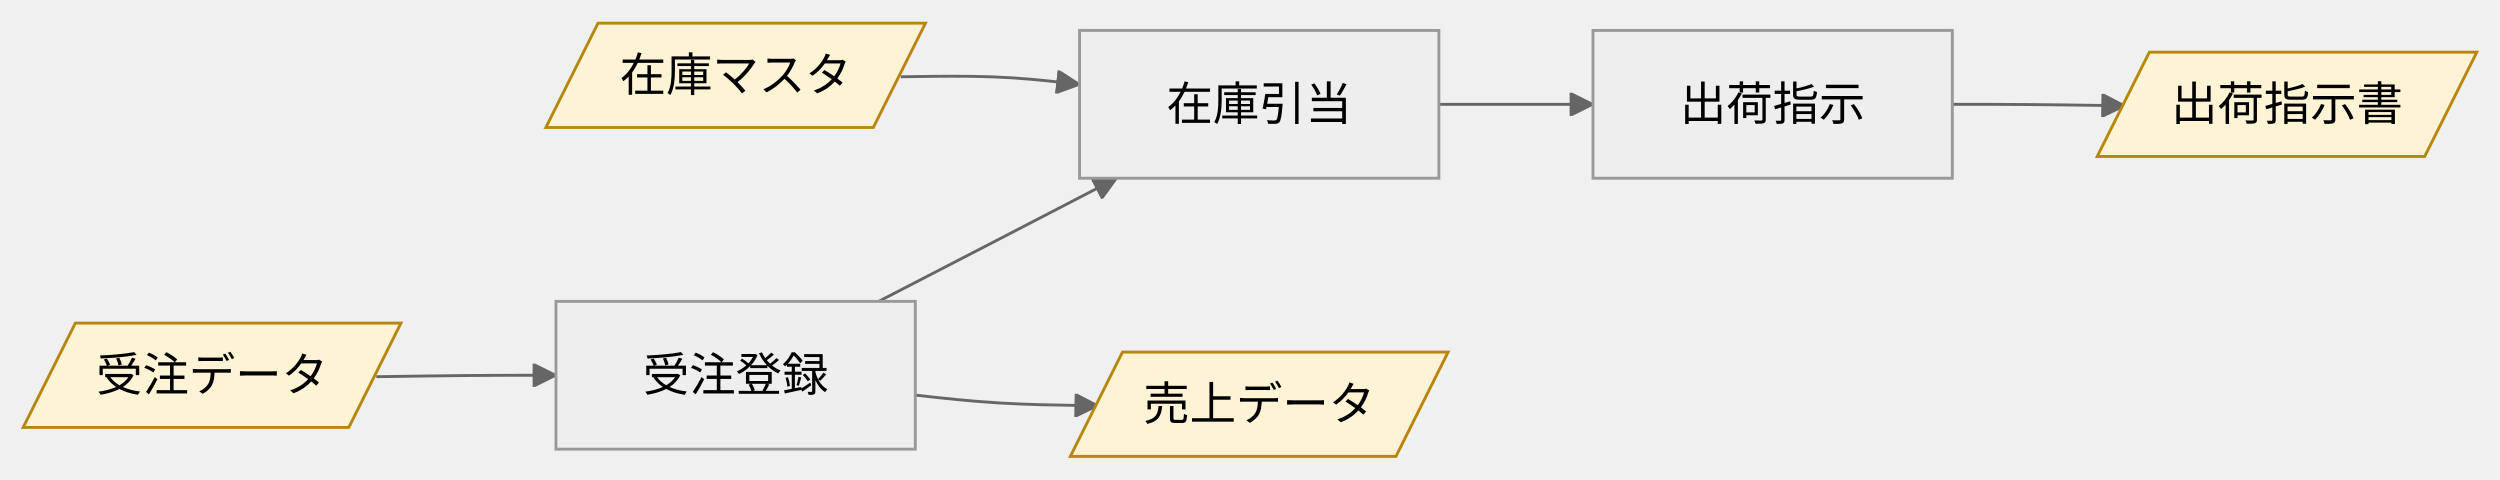
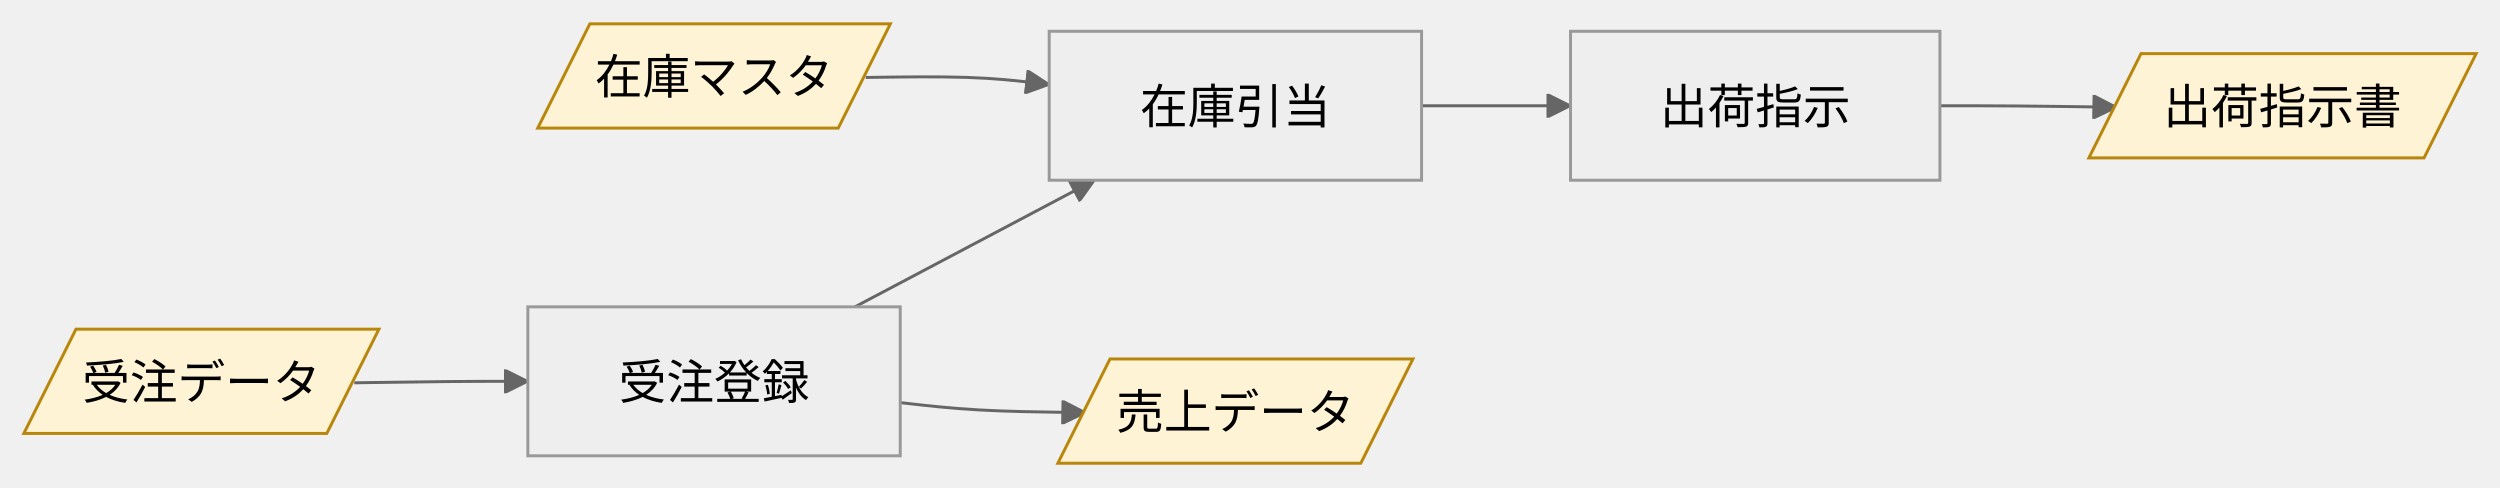
- <svg xmlns="http://www.w3.org/2000/svg" id="my-svg" width="100%" class="flowchart" style="max-width: 862.719px; background-color: transparent;" viewBox="0 0 862.719 165.5" role="graphics-document document" aria-roledescription="flowchart-v2">
-   <style>#my-svg{font-family:Noto Sans CJK JP,Yu Gothic,sans-serif;font-size:16px;fill:#000000;}@keyframes edge-animation-frame{from{stroke-dashoffset:0;}}@keyframes dash{to{stroke-dashoffset:0;}}#my-svg .edge-animation-slow{stroke-dasharray:9,5!important;stroke-dashoffset:900;animation:dash 50s linear infinite;stroke-linecap:round;}#my-svg .edge-animation-fast{stroke-dasharray:9,5!important;stroke-dashoffset:900;animation:dash 20s linear infinite;stroke-linecap:round;}#my-svg .error-icon{fill:#552222;}#my-svg .error-text{fill:#552222;stroke:#552222;}#my-svg .edge-thickness-normal{stroke-width:1px;}#my-svg .edge-thickness-thick{stroke-width:3.5px;}#my-svg .edge-pattern-solid{stroke-dasharray:0;}#my-svg .edge-thickness-invisible{stroke-width:0;fill:none;}#my-svg .edge-pattern-dashed{stroke-dasharray:3;}#my-svg .edge-pattern-dotted{stroke-dasharray:2;}#my-svg .marker{fill:#666;stroke:#666;}#my-svg .marker.cross{stroke:#666;}#my-svg svg{font-family:Noto Sans CJK JP,Yu Gothic,sans-serif;font-size:16px;}#my-svg p{margin:0;}#my-svg .label{font-family:Noto Sans CJK JP,Yu Gothic,sans-serif;color:#000000;}#my-svg .cluster-label text{fill:#333;}#my-svg .cluster-label span{color:#333;}#my-svg .cluster-label span p{background-color:transparent;}#my-svg .label text,#my-svg span{fill:#000000;color:#000000;}#my-svg .node rect,#my-svg .node circle,#my-svg .node ellipse,#my-svg .node polygon,#my-svg .node path{fill:#eee;stroke:#999;stroke-width:1px;}#my-svg .rough-node .label text,#my-svg .node .label text,#my-svg .image-shape .label,#my-svg .icon-shape .label{text-anchor:middle;}#my-svg .node .katex path{fill:#000;stroke:#000;stroke-width:1px;}#my-svg .rough-node .label,#my-svg .node .label,#my-svg .image-shape .label,#my-svg .icon-shape .label{text-align:center;}#my-svg .node.clickable{cursor:pointer;}#my-svg .root .anchor path{fill:#666!important;stroke-width:0;stroke:#666;}#my-svg .arrowheadPath{fill:#333333;}#my-svg .edgePath .path{stroke:#666;stroke-width:1px;}#my-svg .flowchart-link{stroke:#666;fill:none;}#my-svg .edgeLabel{background-color:white;text-align:center;}#my-svg .edgeLabel p{background-color:white;}#my-svg .edgeLabel rect{opacity:0.5;background-color:white;fill:white;}#my-svg .labelBkg{background-color:rgba(255, 255, 255, 0.5);}#my-svg .cluster rect{fill:hsl(0, 0%, 98.922%);stroke:#707070;stroke-width:1px;}#my-svg .cluster text{fill:#333;}#my-svg .cluster span{color:#333;}#my-svg div.mermaidTooltip{position:absolute;text-align:center;max-width:200px;padding:2px;font-family:Noto Sans CJK JP,Yu Gothic,sans-serif;font-size:12px;background:hsl(-160, 0%, 93.333%);border:1px solid #707070;border-radius:2px;pointer-events:none;z-index:100;}#my-svg .flowchartTitleText{text-anchor:middle;font-size:18px;fill:#000000;}#my-svg rect.text{fill:none;stroke-width:0;}#my-svg .icon-shape,#my-svg .image-shape{background-color:white;text-align:center;}#my-svg .icon-shape p,#my-svg .image-shape p{background-color:white;padding:2px;}#my-svg .icon-shape .label rect,#my-svg .image-shape .label rect{opacity:0.5;background-color:white;fill:white;}#my-svg .label-icon{display:inline-block;height:1em;overflow:visible;vertical-align:-0.125em;}#my-svg .node .label-icon path{fill:currentColor;stroke:revert;stroke-width:revert;}#my-svg .node .neo-node{stroke:#999;}#my-svg [data-look="neo"].node rect,#my-svg [data-look="neo"].cluster rect,#my-svg [data-look="neo"].node polygon{stroke:url(#my-svg-gradient);filter:drop-shadow( 1px 2px 2px rgba(185,185,185,1));}#my-svg [data-look="neo"].swimlane.cluster rect{filter:none;}#my-svg [data-look="neo"].node path{stroke:url(#my-svg-gradient);stroke-width:1px;}#my-svg [data-look="neo"].node .outer-path{filter:drop-shadow( 1px 2px 2px rgba(185,185,185,1));}#my-svg [data-look="neo"].node .neo-line path{stroke:#999;filter:none;}#my-svg [data-look="neo"].node circle{stroke:url(#my-svg-gradient);filter:drop-shadow( 1px 2px 2px rgba(185,185,185,1));}#my-svg [data-look="neo"].node circle .state-start{fill:#000000;}#my-svg [data-look="neo"].icon-shape .icon{fill:url(#my-svg-gradient);filter:drop-shadow( 1px 2px 2px rgba(185,185,185,1));}#my-svg [data-look="neo"].icon-shape .icon-neo path{stroke:url(#my-svg-gradient);filter:drop-shadow( 1px 2px 2px rgba(185,185,185,1));}#my-svg :root{--mermaid-font-family:"trebuchet ms",verdana,arial,sans-serif;}#my-svg .io rect{fill:rgb(255, 243, 214)!important;stroke:rgb(184, 134, 11)!important;}#my-svg .io polygon{fill:rgb(255, 243, 214)!important;stroke:rgb(184, 134, 11)!important;}#my-svg .io ellipse{fill:rgb(255, 243, 214)!important;stroke:rgb(184, 134, 11)!important;}#my-svg .io circle{fill:rgb(255, 243, 214)!important;stroke:rgb(184, 134, 11)!important;}#my-svg .io path{fill:rgb(255, 243, 214)!important;stroke:rgb(184, 134, 11)!important;}</style>
+ <svg xmlns="http://www.w3.org/2000/svg" id="my-svg" width="100%" class="flowchart" style="max-width: 839.188px; background-color: transparent;" viewBox="0 0 839.188 163.5" role="graphics-document document" aria-roledescription="flowchart-v2">
+   <style>#my-svg{font-family:Meiryo UI,Yu Gothic,MS PGothic,sans-serif;font-size:16px;fill:#000000;}@keyframes edge-animation-frame{from{stroke-dashoffset:0;}}@keyframes dash{to{stroke-dashoffset:0;}}#my-svg .edge-animation-slow{stroke-dasharray:9,5!important;stroke-dashoffset:900;animation:dash 50s linear infinite;stroke-linecap:round;}#my-svg .edge-animation-fast{stroke-dasharray:9,5!important;stroke-dashoffset:900;animation:dash 20s linear infinite;stroke-linecap:round;}#my-svg .error-icon{fill:#552222;}#my-svg .error-text{fill:#552222;stroke:#552222;}#my-svg .edge-thickness-normal{stroke-width:1px;}#my-svg .edge-thickness-thick{stroke-width:3.5px;}#my-svg .edge-pattern-solid{stroke-dasharray:0;}#my-svg .edge-thickness-invisible{stroke-width:0;fill:none;}#my-svg .edge-pattern-dashed{stroke-dasharray:3;}#my-svg .edge-pattern-dotted{stroke-dasharray:2;}#my-svg .marker{fill:#666;stroke:#666;}#my-svg .marker.cross{stroke:#666;}#my-svg svg{font-family:Meiryo UI,Yu Gothic,MS PGothic,sans-serif;font-size:16px;}#my-svg p{margin:0;}#my-svg .label{font-family:Meiryo UI,Yu Gothic,MS PGothic,sans-serif;color:#000000;}#my-svg .cluster-label text{fill:#333;}#my-svg .cluster-label span{color:#333;}#my-svg .cluster-label span p{background-color:transparent;}#my-svg .label text,#my-svg span{fill:#000000;color:#000000;}#my-svg .node rect,#my-svg .node circle,#my-svg .node ellipse,#my-svg .node polygon,#my-svg .node path{fill:#eee;stroke:#999;stroke-width:1px;}#my-svg .rough-node .label text,#my-svg .node .label text,#my-svg .image-shape .label,#my-svg .icon-shape .label{text-anchor:middle;}#my-svg .node .katex path{fill:#000;stroke:#000;stroke-width:1px;}#my-svg .rough-node .label,#my-svg .node .label,#my-svg .image-shape .label,#my-svg .icon-shape .label{text-align:center;}#my-svg .node.clickable{cursor:pointer;}#my-svg .root .anchor path{fill:#666!important;stroke-width:0;stroke:#666;}#my-svg .arrowheadPath{fill:#333333;}#my-svg .edgePath .path{stroke:#666;stroke-width:1px;}#my-svg .flowchart-link{stroke:#666;fill:none;}#my-svg .edgeLabel{background-color:white;text-align:center;}#my-svg .edgeLabel p{background-color:white;}#my-svg .edgeLabel rect{opacity:0.5;background-color:white;fill:white;}#my-svg .labelBkg{background-color:rgba(255, 255, 255, 0.5);}#my-svg .cluster rect{fill:hsl(0, 0%, 98.922%);stroke:#707070;stroke-width:1px;}#my-svg .cluster text{fill:#333;}#my-svg .cluster span{color:#333;}#my-svg div.mermaidTooltip{position:absolute;text-align:center;max-width:200px;padding:2px;font-family:Meiryo UI,Yu Gothic,MS PGothic,sans-serif;font-size:12px;background:hsl(-160, 0%, 93.333%);border:1px solid #707070;border-radius:2px;pointer-events:none;z-index:100;}#my-svg .flowchartTitleText{text-anchor:middle;font-size:18px;fill:#000000;}#my-svg rect.text{fill:none;stroke-width:0;}#my-svg .icon-shape,#my-svg .image-shape{background-color:white;text-align:center;}#my-svg .icon-shape p,#my-svg .image-shape p{background-color:white;padding:2px;}#my-svg .icon-shape .label rect,#my-svg .image-shape .label rect{opacity:0.5;background-color:white;fill:white;}#my-svg .label-icon{display:inline-block;height:1em;overflow:visible;vertical-align:-0.125em;}#my-svg .node .label-icon path{fill:currentColor;stroke:revert;stroke-width:revert;}#my-svg .node .neo-node{stroke:#999;}#my-svg [data-look="neo"].node rect,#my-svg [data-look="neo"].cluster rect,#my-svg [data-look="neo"].node polygon{stroke:url(#my-svg-gradient);filter:drop-shadow( 1px 2px 2px rgba(185,185,185,1));}#my-svg [data-look="neo"].swimlane.cluster rect{filter:none;}#my-svg [data-look="neo"].node path{stroke:url(#my-svg-gradient);stroke-width:1px;}#my-svg [data-look="neo"].node .outer-path{filter:drop-shadow( 1px 2px 2px rgba(185,185,185,1));}#my-svg [data-look="neo"].node .neo-line path{stroke:#999;filter:none;}#my-svg [data-look="neo"].node circle{stroke:url(#my-svg-gradient);filter:drop-shadow( 1px 2px 2px rgba(185,185,185,1));}#my-svg [data-look="neo"].node circle .state-start{fill:#000000;}#my-svg [data-look="neo"].icon-shape .icon{fill:url(#my-svg-gradient);filter:drop-shadow( 1px 2px 2px rgba(185,185,185,1));}#my-svg [data-look="neo"].icon-shape .icon-neo path{stroke:url(#my-svg-gradient);filter:drop-shadow( 1px 2px 2px rgba(185,185,185,1));}#my-svg :root{--mermaid-font-family:"trebuchet ms",verdana,arial,sans-serif;}#my-svg .io rect{fill:rgb(255, 243, 214)!important;stroke:rgb(184, 134, 11)!important;}#my-svg .io polygon{fill:rgb(255, 243, 214)!important;stroke:rgb(184, 134, 11)!important;}#my-svg .io ellipse{fill:rgb(255, 243, 214)!important;stroke:rgb(184, 134, 11)!important;}#my-svg .io circle{fill:rgb(255, 243, 214)!important;stroke:rgb(184, 134, 11)!important;}#my-svg .io path{fill:rgb(255, 243, 214)!important;stroke:rgb(184, 134, 11)!important;}</style>
  <g>
    <marker id="my-svg_flowchart-v2-pointEnd" class="marker flowchart-v2" viewBox="0 0 10 10" refX="5" refY="5" markerUnits="userSpaceOnUse" markerWidth="8" markerHeight="8" orient="auto">
      <path d="M 0 0 L 10 5 L 0 10 z" class="arrowMarkerPath" style="stroke-width: 1; stroke-dasharray: 1, 0;" />
    </marker>
    <marker id="my-svg_flowchart-v2-pointStart" class="marker flowchart-v2" viewBox="0 0 10 10" refX="4.5" refY="5" markerUnits="userSpaceOnUse" markerWidth="8" markerHeight="8" orient="auto">
      <path d="M 0 5 L 10 10 L 10 0 z" class="arrowMarkerPath" style="stroke-width: 1; stroke-dasharray: 1, 0;" />
    </marker>
    <marker id="my-svg_flowchart-v2-pointEnd-margin" class="marker flowchart-v2" viewBox="0 0 11.5 14" refX="11.5" refY="7" markerUnits="userSpaceOnUse" markerWidth="10.5" markerHeight="14" orient="auto">
      <path d="M 0 0 L 11.5 7 L 0 14 z" class="arrowMarkerPath" style="stroke-width: 0; stroke-dasharray: 1, 0;" />
    </marker>
    <marker id="my-svg_flowchart-v2-pointStart-margin" class="marker flowchart-v2" viewBox="0 0 11.5 14" refX="1" refY="7" markerUnits="userSpaceOnUse" markerWidth="11.5" markerHeight="14" orient="auto">
      <polygon points="0,7 11.5,14 11.5,0" class="arrowMarkerPath" style="stroke-width: 0; stroke-dasharray: 1, 0;" />
    </marker>
    <marker id="my-svg_flowchart-v2-circleEnd" class="marker flowchart-v2" viewBox="0 0 10 10" refX="11" refY="5" markerUnits="userSpaceOnUse" markerWidth="11" markerHeight="11" orient="auto">
      <circle cx="5" cy="5" r="5" class="arrowMarkerPath" style="stroke-width: 1; stroke-dasharray: 1, 0;" />
    </marker>
    <marker id="my-svg_flowchart-v2-circleStart" class="marker flowchart-v2" viewBox="0 0 10 10" refX="-1" refY="5" markerUnits="userSpaceOnUse" markerWidth="11" markerHeight="11" orient="auto">
      <circle cx="5" cy="5" r="5" class="arrowMarkerPath" style="stroke-width: 1; stroke-dasharray: 1, 0;" />
    </marker>
    <marker id="my-svg_flowchart-v2-circleEnd-margin" class="marker flowchart-v2" viewBox="0 0 10 10" refY="5" refX="12.25" markerUnits="userSpaceOnUse" markerWidth="14" markerHeight="14" orient="auto">
      <circle cx="5" cy="5" r="5" class="arrowMarkerPath" style="stroke-width: 0; stroke-dasharray: 1, 0;" />
    </marker>
    <marker id="my-svg_flowchart-v2-circleStart-margin" class="marker flowchart-v2" viewBox="0 0 10 10" refX="-2" refY="5" markerUnits="userSpaceOnUse" markerWidth="14" markerHeight="14" orient="auto">
      <circle cx="5" cy="5" r="5" class="arrowMarkerPath" style="stroke-width: 0; stroke-dasharray: 1, 0;" />
    </marker>
    <marker id="my-svg_flowchart-v2-crossEnd" class="marker cross flowchart-v2" viewBox="0 0 11 11" refX="12" refY="5.2" markerUnits="userSpaceOnUse" markerWidth="11" markerHeight="11" orient="auto">
      <path d="M 1,1 l 9,9 M 10,1 l -9,9" class="arrowMarkerPath" style="stroke-width: 2; stroke-dasharray: 1, 0;" />
    </marker>
    <marker id="my-svg_flowchart-v2-crossStart" class="marker cross flowchart-v2" viewBox="0 0 11 11" refX="-1" refY="5.2" markerUnits="userSpaceOnUse" markerWidth="11" markerHeight="11" orient="auto">
      <path d="M 1,1 l 9,9 M 10,1 l -9,9" class="arrowMarkerPath" style="stroke-width: 2; stroke-dasharray: 1, 0;" />
    </marker>
    <marker id="my-svg_flowchart-v2-crossEnd-margin" class="marker cross flowchart-v2" viewBox="0 0 15 15" refX="17.7" refY="7.5" markerUnits="userSpaceOnUse" markerWidth="12" markerHeight="12" orient="auto">
      <path d="M 1,1 L 14,14 M 1,14 L 14,1" class="arrowMarkerPath" style="stroke-width: 2.5;" />
    </marker>
    <marker id="my-svg_flowchart-v2-crossStart-margin" class="marker cross flowchart-v2" viewBox="0 0 15 15" refX="-3.5" refY="7.5" markerUnits="userSpaceOnUse" markerWidth="12" markerHeight="12" orient="auto">
      <path d="M 1,1 L 14,14 M 1,14 L 14,1" class="arrowMarkerPath" style="stroke-width: 2.5; stroke-dasharray: 1, 0;" />
    </marker>
    <g class="root">
      <g class="clusters" />
      <g class="edgePaths">
-         <path d="M129.859,130L135.443,129.917C141.026,129.833,152.193,129.667,161.859,129.583C171.526,129.5,179.693,129.5,183.776,129.5L187.859,129.5" id="my-svg-L_in1_f1_0" class="edge-thickness-normal edge-pattern-solid edge-thickness-normal edge-pattern-solid flowchart-link" style=";" data-edge="true" data-et="edge" data-id="L_in1_f1_0" data-points="W3sieCI6MTI5Ljg1OTM3NSwieSI6MTMwfSx7IngiOjE2My4zNTkzNzUsInkiOjEyOS41fSx7IngiOjE5MS44NTkzNzUsInkiOjEyOS41fV0=" data-look="classic" marker-end="url(#my-svg_flowchart-v2-pointEnd)" />
-         <path d="M303.223,104L310.079,100.458C316.935,96.917,330.647,89.833,343.743,83.057C356.839,76.28,369.319,69.811,375.559,66.576L381.799,63.341" id="my-svg-L_f1_f2_0" class="edge-thickness-normal edge-pattern-solid edge-thickness-normal edge-pattern-solid flowchart-link" style=";" data-edge="true" data-et="edge" data-id="L_f1_f2_0" data-points="W3sieCI6MzAzLjIyMzAxMTM2MzYzNjQsInkiOjEwNH0seyJ4IjozNDQuMzU5Mzc1LCJ5Ijo4Mi43NX0seyJ4IjozODUuMzUwMTQyMDQ1NDU0NTYsInkiOjYxLjV9XQ==" data-look="classic" marker-end="url(#my-svg_flowchart-v2-pointEnd)" />
-         <path d="M496.539,36L501.236,36C505.932,36,515.326,36,523.522,36C531.719,36,538.719,36,542.219,36L545.719,36" id="my-svg-L_f2_f3_0" class="edge-thickness-normal edge-pattern-solid edge-thickness-normal edge-pattern-solid flowchart-link" style=";" data-edge="true" data-et="edge" data-id="L_f2_f3_0" data-points="W3sieCI6NDk2LjUzOTA2MjUsInkiOjM2fSx7IngiOjUyNC43MTg3NSwieSI6MzZ9LHsieCI6NTQ5LjcxODc1LCJ5IjozNn1d" data-look="classic" marker-end="url(#my-svg_flowchart-v2-pointEnd)" />
-         <path d="M673.719,36L677.885,36C682.052,36,690.385,36,699.635,36.074C708.886,36.147,719.052,36.295,724.136,36.368L729.219,36.442" id="my-svg-L_f3_out1_0" class="edge-thickness-normal edge-pattern-solid edge-thickness-normal edge-pattern-solid flowchart-link" style=";" data-edge="true" data-et="edge" data-id="L_f3_out1_0" data-points="W3sieCI6NjczLjcxODc1LCJ5IjozNn0seyJ4Ijo2OTguNzE4NzUsInkiOjM2fSx7IngiOjczMy4yMTg3NSwieSI6MzYuNX1d" data-look="classic" marker-end="url(#my-svg_flowchart-v2-pointEnd)" />
-         <path d="M310.859,26.5L316.443,26.417C322.026,26.333,333.193,26.167,342.81,26.531C352.427,26.895,360.495,27.789,364.529,28.237L368.563,28.684" id="my-svg-L_in2_f2_0" class="edge-thickness-normal edge-pattern-solid edge-thickness-normal edge-pattern-solid flowchart-link" style=";" data-edge="true" data-et="edge" data-id="L_in2_f2_0" data-points="W3sieCI6MzEwLjg1OTM3NSwieSI6MjYuNX0seyJ4IjozNDQuMzU5Mzc1LCJ5IjoyNn0seyJ4IjozNzIuNTM5MDYyNSwieSI6MjkuMTI0ODM3NTYzODkxNTM2fV0=" data-look="classic" marker-end="url(#my-svg_flowchart-v2-pointEnd)" />
-         <path d="M315.859,136.351L320.609,136.876C325.359,137.401,334.859,138.45,344.693,139.049C354.526,139.647,364.693,139.795,369.776,139.868L374.86,139.942" id="my-svg-L_f1_out2_0" class="edge-thickness-normal edge-pattern-solid edge-thickness-normal edge-pattern-solid flowchart-link" style=";" data-edge="true" data-et="edge" data-id="L_f1_out2_0" data-points="W3sieCI6MzE1Ljg1OTM3NSwieSI6MTM2LjM1MDgyODcyOTI4MTc3fSx7IngiOjM0NC4zNTkzNzUsInkiOjEzOS41fSx7IngiOjM3OC44NTkzNzUsInkiOjE0MH1d" data-look="classic" marker-end="url(#my-svg_flowchart-v2-pointEnd)" />
+         <path d="M118.938,128.5L124.479,128.417C130.021,128.333,141.104,128.167,150.146,128.083C159.188,128,166.188,128,169.688,128L173.188,128" id="my-svg-L_in1_f1_0" class="edge-thickness-normal edge-pattern-solid edge-thickness-normal edge-pattern-solid flowchart-link" style=";" data-edge="true" data-et="edge" data-id="L_in1_f1_0" data-points="W3sieCI6MTE4LjkzNzUsInkiOjEyOC41fSx7IngiOjE1Mi4xODc1LCJ5IjoxMjh9LHsieCI6MTc3LjE4NzUsInkiOjEyOH1d" data-look="classic" marker-end="url(#my-svg_flowchart-v2-pointEnd)" />
+         <path d="M286.985,103L293.685,99.458C300.386,95.917,313.787,88.833,326.598,82.062C339.41,75.29,351.632,68.829,357.743,65.599L363.854,62.369" id="my-svg-L_f1_f2_0" class="edge-thickness-normal edge-pattern-solid edge-thickness-normal edge-pattern-solid flowchart-link" style=";" data-edge="true" data-et="edge" data-id="L_f1_f2_0" data-points="W3sieCI6Mjg2Ljk4NDc5NzI5NzI5NzMsInkiOjEwM30seyJ4IjozMjcuMTg3NSwieSI6ODEuNzV9LHsieCI6MzY3LjM5MDIwMjcwMjcwMjcsInkiOjYwLjV9XQ==" data-look="classic" marker-end="url(#my-svg_flowchart-v2-pointEnd)" />
+         <path d="M477.188,35.5L481.354,35.5C485.521,35.5,493.854,35.5,501.521,35.5C509.188,35.5,516.188,35.5,519.688,35.5L523.188,35.5" id="my-svg-L_f2_f3_0" class="edge-thickness-normal edge-pattern-solid edge-thickness-normal edge-pattern-solid flowchart-link" style=";" data-edge="true" data-et="edge" data-id="L_f2_f3_0" data-points="W3sieCI6NDc3LjE4NzUsInkiOjM1LjV9LHsieCI6NTAyLjE4NzUsInkiOjM1LjV9LHsieCI6NTI3LjE4NzUsInkiOjM1LjV9XQ==" data-look="classic" marker-end="url(#my-svg_flowchart-v2-pointEnd)" />
+         <path d="M651.188,35.5L655.354,35.5C659.521,35.5,667.854,35.5,677.063,35.574C686.271,35.647,696.354,35.794,701.396,35.868L706.438,35.942" id="my-svg-L_f3_out1_0" class="edge-thickness-normal edge-pattern-solid edge-thickness-normal edge-pattern-solid flowchart-link" style=";" data-edge="true" data-et="edge" data-id="L_f3_out1_0" data-points="W3sieCI6NjUxLjE4NzUsInkiOjM1LjV9LHsieCI6Njc2LjE4NzUsInkiOjM1LjV9LHsieCI6NzEwLjQzNzUsInkiOjM2fV0=" data-look="classic" marker-end="url(#my-svg_flowchart-v2-pointEnd)" />
+         <path d="M290.625,26L296.719,25.917C302.813,25.833,315,25.667,324.598,25.984C334.196,26.301,341.205,27.102,344.709,27.502L348.213,27.903" id="my-svg-L_in2_f2_0" class="edge-thickness-normal edge-pattern-solid edge-thickness-normal edge-pattern-solid flowchart-link" style=";" data-edge="true" data-et="edge" data-id="L_in2_f2_0" data-points="W3sieCI6MjkwLjYyNSwieSI6MjZ9LHsieCI6MzI3LjE4NzUsInkiOjI1LjV9LHsieCI6MzUyLjE4NzUsInkiOjI4LjM1NzE0Mjg1NzE0Mjg1OH1d" data-look="classic" marker-end="url(#my-svg_flowchart-v2-pointEnd)" />
+         <path d="M302.188,135.143L306.354,135.619C310.521,136.095,318.854,137.048,328.547,137.598C338.24,138.149,349.292,138.297,354.818,138.372L360.344,138.446" id="my-svg-L_f1_out2_0" class="edge-thickness-normal edge-pattern-solid edge-thickness-normal edge-pattern-solid flowchart-link" style=";" data-edge="true" data-et="edge" data-id="L_f1_out2_0" data-points="W3sieCI6MzAyLjE4NzUsInkiOjEzNS4xNDI4NTcxNDI4NTcxNH0seyJ4IjozMjcuMTg3NSwieSI6MTM4fSx7IngiOjM2NC4zNDM3NSwieSI6MTM4LjV9XQ==" data-look="classic" marker-end="url(#my-svg_flowchart-v2-pointEnd)" />
      </g>
      <g class="edgeLabels">
        <g class="edgeLabel">
          <g class="label" data-id="L_in1_f1_0" transform="translate(0, 0)">
            <text y="-10.1" text-anchor="middle">
              <tspan class="text-outer-tspan row" x="0" y="-0.1em" dy="1.1em" text-anchor="middle" />
            </text>
          </g>
        </g>
        <g>
          <rect class="background" style="stroke: none" />
        </g>
        <g class="edgeLabel">
          <g class="label" data-id="L_f1_f2_0" transform="translate(0, 0)">
            <text y="-10.1" text-anchor="middle">
              <tspan class="text-outer-tspan row" x="0" y="-0.1em" dy="1.1em" text-anchor="middle" />
            </text>
          </g>
        </g>
        <g>
          <rect class="background" style="stroke: none" />
        </g>
        <g class="edgeLabel">
          <g class="label" data-id="L_f2_f3_0" transform="translate(0, 0)">
            <text y="-10.1" text-anchor="middle">
              <tspan class="text-outer-tspan row" x="0" y="-0.1em" dy="1.1em" text-anchor="middle" />
            </text>
          </g>
        </g>
        <g>
          <rect class="background" style="stroke: none" />
        </g>
        <g class="edgeLabel">
          <g class="label" data-id="L_f3_out1_0" transform="translate(0, 0)">
            <text y="-10.1" text-anchor="middle">
              <tspan class="text-outer-tspan row" x="0" y="-0.1em" dy="1.1em" text-anchor="middle" />
            </text>
          </g>
        </g>
        <g>
          <rect class="background" style="stroke: none" />
        </g>
        <g class="edgeLabel">
          <g class="label" data-id="L_in2_f2_0" transform="translate(0, 0)">
            <text y="-10.1" text-anchor="middle">
              <tspan class="text-outer-tspan row" x="0" y="-0.1em" dy="1.1em" text-anchor="middle" />
            </text>
          </g>
        </g>
        <g>
          <rect class="background" style="stroke: none" />
        </g>
        <g class="edgeLabel">
          <g class="label" data-id="L_f1_out2_0" transform="translate(0, 0)">
            <text y="-10.1" text-anchor="middle">
              <tspan class="text-outer-tspan row" x="0" y="-0.1em" dy="1.1em" text-anchor="middle" />
            </text>
          </g>
        </g>
        <g>
          <rect class="background" style="stroke: none" />
        </g>
      </g>
      <g class="nodes">
-         <g class="node default io" id="my-svg-flowchart-in1-0" data-look="classic" transform="translate(73.17969, 129.5)">
-           <polygon points="-18,0 94.359,0 112.359,-36 0,-36" class="label-container" transform="translate(-47.17969,18)" style="fill:#fff3d6 !important;stroke:#b8860b !important" />
-           <g class="label" style="" transform="translate(0, -10.5)">
+         <g class="node default io" id="my-svg-flowchart-in1-0" data-look="classic" transform="translate(67.59375, 128)">
+           <polygon points="-17.5,0 84.188,0 101.688,-35 0,-35" class="label-container" transform="translate(-42.09375,17.5)" style="fill:#fff3d6 !important;stroke:#b8860b !important" />
+           <g class="label" style="" transform="translate(0, -10)">
            <rect />
            <g>
              <rect class="background" style="stroke: none" />
              <text y="-10.1" style="">
                <tspan class="text-outer-tspan row" x="0" y="-0.1em" dy="1.1em">
                  <tspan font-style="normal" class="text-inner-tspan" font-weight="normal">受注データ</tspan>
                </tspan>
              </text>
            </g>
          </g>
        </g>
-         <g class="node default io" id="my-svg-flowchart-in2-1" data-look="classic" transform="translate(253.8594, 26)">
-           <polygon points="-18,0 95,0 113,-36 0,-36" class="label-container" transform="translate(-47.5,18)" style="fill:#fff3d6 !important;stroke:#b8860b !important" />
-           <g class="label" style="" transform="translate(0, -10.5)">
+         <g class="node default io" id="my-svg-flowchart-in2-1" data-look="classic" transform="translate(239.6875, 25.5)">
+           <polygon points="-17.5,0 83.375,0 100.875,-35 0,-35" class="label-container" transform="translate(-41.6875,17.5)" style="fill:#fff3d6 !important;stroke:#b8860b !important" />
+           <g class="label" style="" transform="translate(0, -10)">
            <rect />
            <g>
              <rect class="background" style="stroke: none" />
              <text y="-10.1" style="">
                <tspan class="text-outer-tspan row" x="0" y="-0.1em" dy="1.1em">
                  <tspan font-style="normal" class="text-inner-tspan" font-weight="normal">在庫マスタ</tspan>
                </tspan>
              </text>
            </g>
          </g>
        </g>
-         <g class="node default" id="my-svg-flowchart-f1-2" data-look="classic" transform="translate(253.8594, 129.5)">
-           <rect class="basic label-container" style="" x="-62" y="-25.5" width="124" height="51" />
-           <g class="label" style="" transform="translate(0, -10.5)">
+         <g class="node default" id="my-svg-flowchart-f1-2" data-look="classic" transform="translate(239.6875, 128)">
+           <rect class="basic label-container" style="" x="-62.5" y="-25" width="125" height="50" />
+           <g class="label" style="" transform="translate(0, -10)">
            <rect />
            <g>
              <rect class="background" style="stroke: none" />
              <text y="-10.1" style="">
                <tspan class="text-outer-tspan row" x="0" y="-0.1em" dy="1.1em">
                  <tspan font-style="normal" class="text-inner-tspan" font-weight="normal">受注登録</tspan>
                </tspan>
              </text>
            </g>
          </g>
        </g>
-         <g class="node default" id="my-svg-flowchart-f2-3" data-look="classic" transform="translate(434.5391, 36)">
-           <rect class="basic label-container" style="" x="-62" y="-25.5" width="124" height="51" />
-           <g class="label" style="" transform="translate(0, -10.5)">
+         <g class="node default" id="my-svg-flowchart-f2-3" data-look="classic" transform="translate(414.6875, 35.5)">
+           <rect class="basic label-container" style="" x="-62.5" y="-25" width="125" height="50" />
+           <g class="label" style="" transform="translate(0, -10)">
            <rect />
            <g>
              <rect class="background" style="stroke: none" />
              <text y="-10.1" style="">
                <tspan class="text-outer-tspan row" x="0" y="-0.1em" dy="1.1em">
                  <tspan font-style="normal" class="text-inner-tspan" font-weight="normal">在庫引当</tspan>
                </tspan>
              </text>
            </g>
          </g>
        </g>
-         <g class="node default" id="my-svg-flowchart-f3-4" data-look="classic" transform="translate(611.7188, 36)">
-           <rect class="basic label-container" style="" x="-62" y="-25.5" width="124" height="51" />
-           <g class="label" style="" transform="translate(0, -10.5)">
+         <g class="node default" id="my-svg-flowchart-f3-4" data-look="classic" transform="translate(589.1875, 35.5)">
+           <rect class="basic label-container" style="" x="-62" y="-25" width="124" height="50" />
+           <g class="label" style="" transform="translate(0, -10)">
            <rect />
            <g>
              <rect class="background" style="stroke: none" />
              <text y="-10.1" style="">
                <tspan class="text-outer-tspan row" x="0" y="-0.1em" dy="1.1em">
                  <tspan font-style="normal" class="text-inner-tspan" font-weight="normal">出荷指示</tspan>
                </tspan>
              </text>
            </g>
          </g>
        </g>
-         <g class="node default io" id="my-svg-flowchart-out1-5" data-look="classic" transform="translate(789.2188, 36)">
-           <polygon points="-18,0 95,0 113,-36 0,-36" class="label-container" transform="translate(-47.5,18)" style="fill:#fff3d6 !important;stroke:#b8860b !important" />
-           <g class="label" style="" transform="translate(0, -10.5)">
+         <g class="node default io" id="my-svg-flowchart-out1-5" data-look="classic" transform="translate(766.1875, 35.5)">
+           <polygon points="-17.5,0 95,0 112.5,-35 0,-35" class="label-container" transform="translate(-47.5,17.5)" style="fill:#fff3d6 !important;stroke:#b8860b !important" />
+           <g class="label" style="" transform="translate(0, -10)">
            <rect />
            <g>
              <rect class="background" style="stroke: none" />
              <text y="-10.1" style="">
                <tspan class="text-outer-tspan row" x="0" y="-0.1em" dy="1.1em">
                  <tspan font-style="normal" class="text-inner-tspan" font-weight="normal">出荷指示書</tspan>
                </tspan>
              </text>
            </g>
          </g>
        </g>
-         <g class="node default io" id="my-svg-flowchart-out2-6" data-look="classic" transform="translate(434.5391, 139.5)">
-           <polygon points="-18,0 94.359,0 112.359,-36 0,-36" class="label-container" transform="translate(-47.17969,18)" style="fill:#fff3d6 !important;stroke:#b8860b !important" />
-           <g class="label" style="" transform="translate(0, -10.5)">
+         <g class="node default io" id="my-svg-flowchart-out2-6" data-look="classic" transform="translate(414.6875, 138)">
+           <polygon points="-17.5,0 84.188,0 101.688,-35 0,-35" class="label-container" transform="translate(-42.09375,17.5)" style="fill:#fff3d6 !important;stroke:#b8860b !important" />
+           <g class="label" style="" transform="translate(0, -10)">
            <rect />
            <g>
              <rect class="background" style="stroke: none" />
              <text y="-10.1" style="">
                <tspan class="text-outer-tspan row" x="0" y="-0.1em" dy="1.1em">
                  <tspan font-style="normal" class="text-inner-tspan" font-weight="normal">売上データ</tspan>
                </tspan>
              </text>
            </g>
          </g>
        </g>
      </g>
    </g>
  </g>
  <defs>
    <filter id="my-svg-drop-shadow" height="130%" width="130%">
      <feDropShadow dx="4" dy="4" stdDeviation="0" flood-opacity="0.06" flood-color="#000000" />
    </filter>
  </defs>
  <defs>
    <filter id="my-svg-drop-shadow-small" height="150%" width="150%">
      <feDropShadow dx="2" dy="2" stdDeviation="0" flood-opacity="0.06" flood-color="#000000" />
    </filter>
  </defs>
  <linearGradient id="my-svg-gradient" gradientUnits="objectBoundingBox" x1="0%" y1="0%" x2="100%" y2="0%">
    <stop offset="0%" stop-color="hsl(0, 0%, 83.333%)" stop-opacity="1" />
    <stop offset="100%" stop-color="hsl(0, 0%, 88.922%)" stop-opacity="1" />
  </linearGradient>
</svg>
